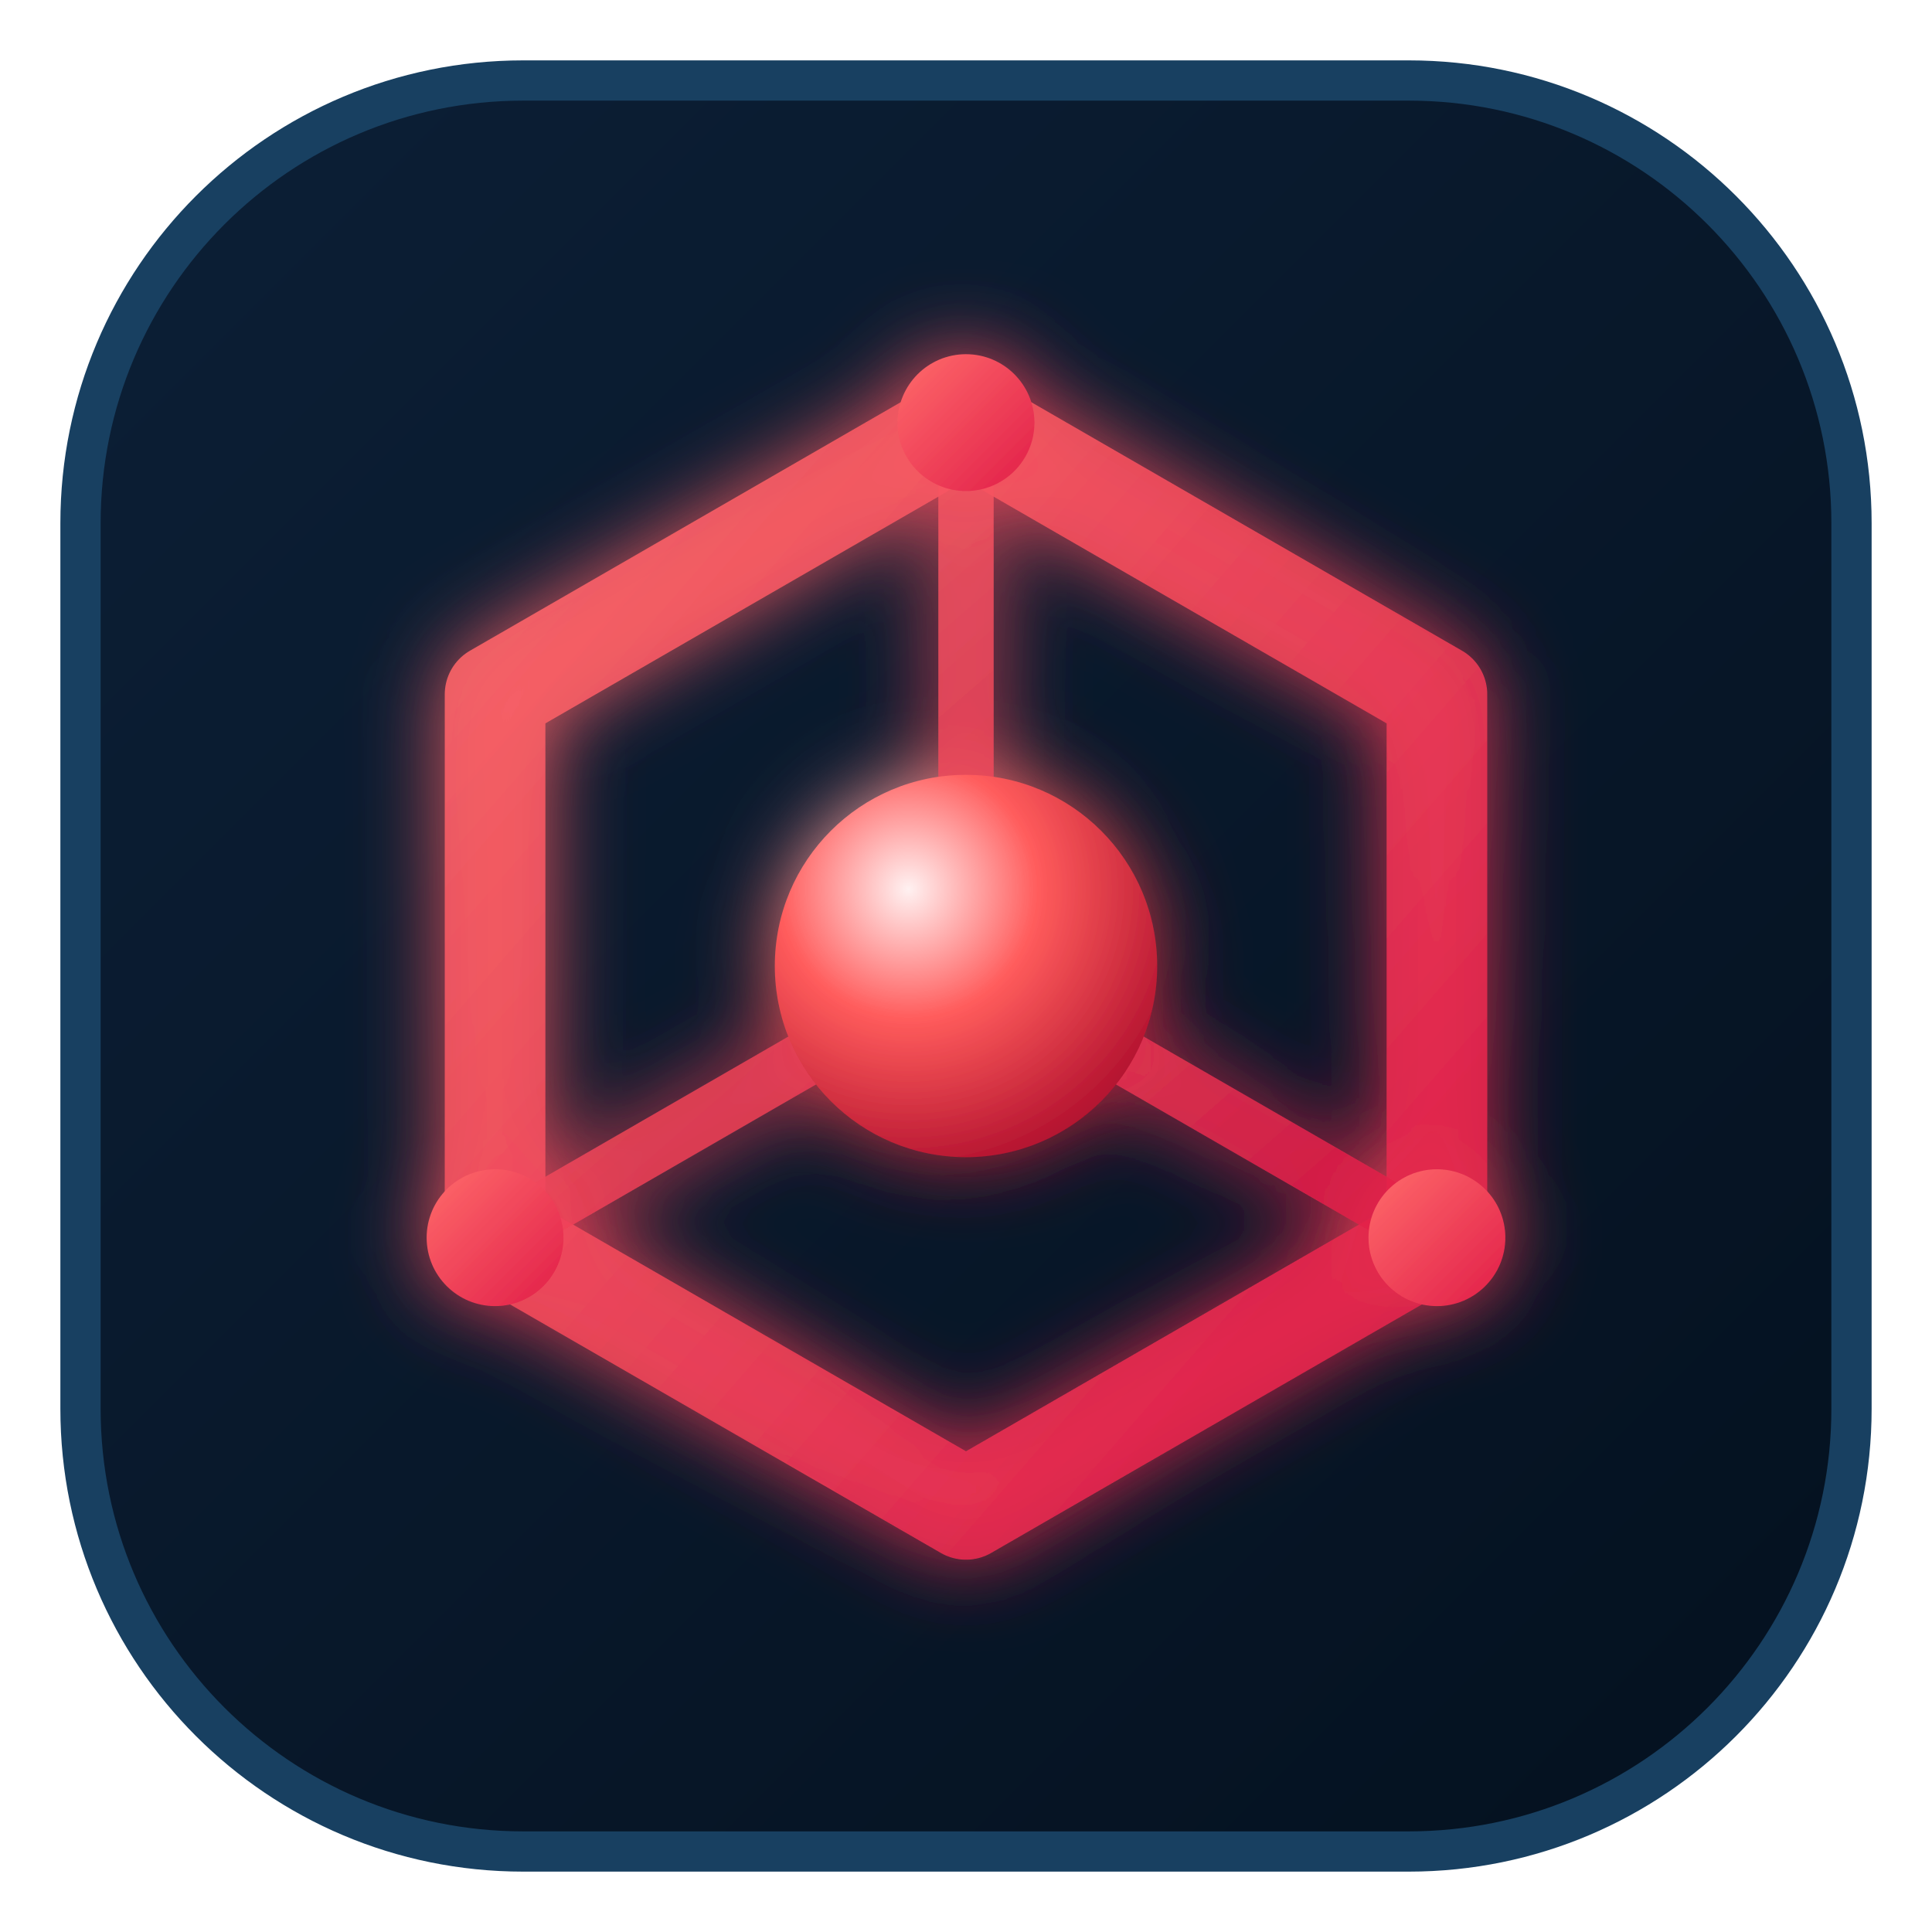
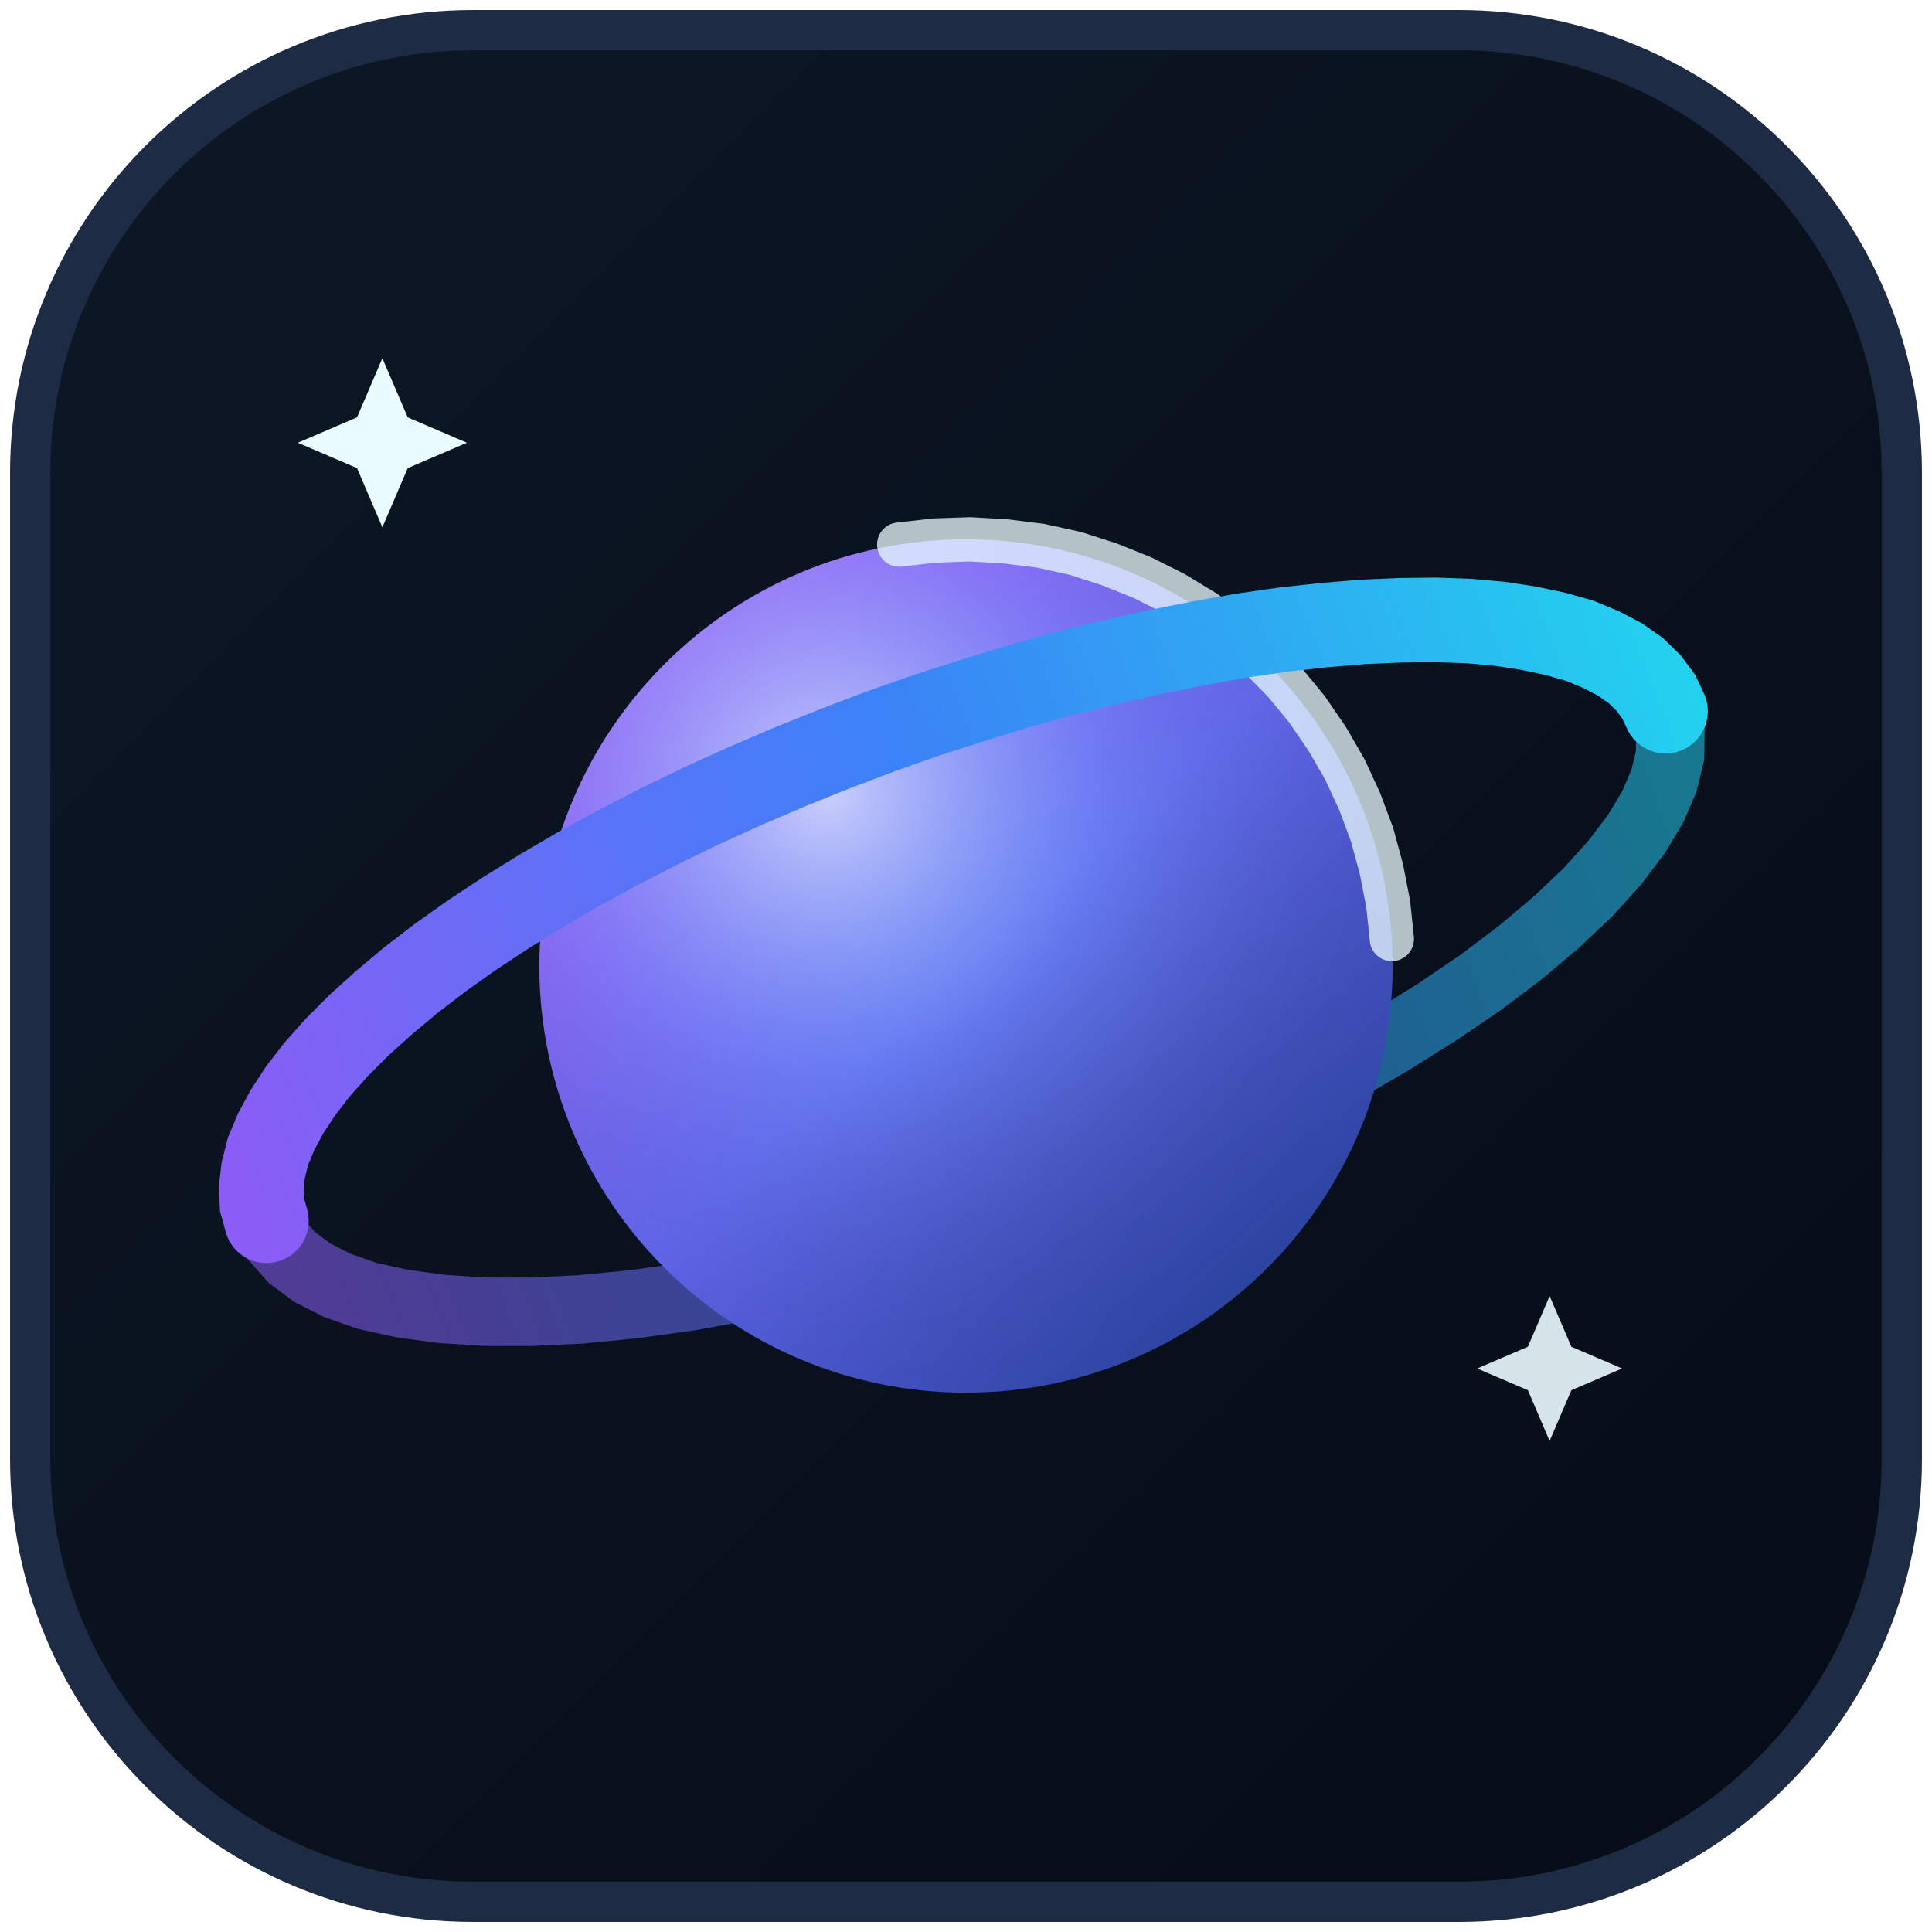
- <svg xmlns="http://www.w3.org/2000/svg" viewBox="0 0 96 96" role="img" aria-label="AISOC logo">
+ <svg xmlns="http://www.w3.org/2000/svg" viewBox="0 0 48 48" role="img" aria-label="AISOC logo">
  <defs>
-     <linearGradient id="bg" x1="0%" y1="0%" x2="100%" y2="100%">
-       <stop offset="0%" stop-color="#0c1f36" />
-       <stop offset="100%" stop-color="#04111f" />
+     <linearGradient id="tile" x1="0" y1="0" x2="48" y2="48" gradientUnits="userSpaceOnUse">
+       <stop offset="0" stop-color="#0d1726" />
+       <stop offset="1" stop-color="#060c17" />
    </linearGradient>
-     <linearGradient id="neon" x1="0%" y1="0%" x2="100%" y2="100%">
-       <stop offset="0%" stop-color="#ff6b6b" />
-       <stop offset="100%" stop-color="#e11d48" />
+     <linearGradient id="body" x1="15" y1="14" x2="33" y2="34" gradientUnits="userSpaceOnUse">
+       <stop offset="0" stop-color="#a855f7" />
+       <stop offset="0.5" stop-color="#6366f1" />
+       <stop offset="1" stop-color="#1e3a8a" />
    </linearGradient>
-     <radialGradient id="core" cx="35%" cy="30%" r="75%">
-       <stop offset="0%" stop-color="#fff1f1" />
-       <stop offset="45%" stop-color="#ff5c5c" />
-       <stop offset="100%" stop-color="#b3122f" />
+     <radialGradient id="lit" cx="0.34" cy="0.3" r="0.72">
+       <stop offset="0" stop-color="#eafcff" stop-opacity="0.7" />
+       <stop offset="0.45" stop-color="#7dd3fc" stop-opacity="0.18" />
+       <stop offset="1" stop-color="#000000" stop-opacity="0" />
    </radialGradient>
-     <filter id="glow" x="-60%" y="-60%" width="220%" height="220%">
-       <feGaussianBlur stdDeviation="2.1" result="blur" />
-       <feMerge>
-         <feMergeNode in="blur" />
-         <feMergeNode in="SourceGraphic" />
-       </feMerge>
-     </filter>
+     <linearGradient id="ring" x1="6" y1="30" x2="42" y2="16" gradientUnits="userSpaceOnUse">
+       <stop offset="0" stop-color="#8b5cf6" />
+       <stop offset="0.5" stop-color="#3b82f6" />
+       <stop offset="1" stop-color="#22d3ee" />
+     </linearGradient>
  </defs>
-   <rect x="4" y="4" width="88" height="88" rx="22" fill="url(#bg)" stroke="#184061" stroke-width="2" />
-   <g filter="url(#glow)">
-     <path d="M48 21L71.4 34.5V61.5L48 75L24.6 61.5V34.5Z" fill="none" stroke="url(#neon)" stroke-width="5" stroke-linejoin="round" opacity="0.9" />
-     <path d="M48 48V21M48 48L71.4 61.5M48 48L24.6 61.5" fill="none" stroke="url(#neon)" stroke-width="2.75" stroke-linecap="round" opacity="0.85" />
-     <circle cx="48" cy="21" r="3.4" fill="url(#neon)" />
-     <circle cx="71.4" cy="61.5" r="3.4" fill="url(#neon)" />
-     <circle cx="24.6" cy="61.5" r="3.4" fill="url(#neon)" />
-     <circle cx="48" cy="48" r="9.5" fill="url(#core)" />
+   <rect x="0.75" y="0.75" width="46.5" height="46.5" rx="11" fill="url(#tile)" stroke="#1e2b45" stroke-width="1" />
+   <g fill="#eafcff">
+     <path d="M9.5 8.9L10.13 10.37L11.6 11L10.13 11.63L9.5 13.1L8.87 11.63L7.4 11L8.87 10.37Z" />
+     <path d="M38.5 32.2L39.04 33.46L40.3 34L39.04 34.54L38.5 35.8L37.96 34.54L36.7 34L37.96 33.46Z" opacity="0.9" />
  </g>
+   <path d="M41.38 17.67 L41.50 18.20 L41.49 18.78 L41.34 19.40 L41.06 20.05 L40.65 20.73 L40.12 21.43 L39.46 22.16 L38.68 22.90 L37.79 23.65 L36.80 24.40 L35.71 25.14 L34.53 25.88 L33.27 26.61 L31.94 27.31 L30.55 27.99 L29.11 28.64 L27.63 29.25 L26.12 29.83 L24.60 30.36 L23.07 30.84 L21.55 31.27 L20.05 31.64 L18.57 31.95 L17.14 32.21 L15.77 32.40 L14.45 32.53 L13.21 32.59 L12.05 32.59 L10.98 32.52 L10.01 32.39 L9.14 32.20 L8.39 31.94 L7.76 31.62 L7.25 31.24 L6.87 30.81 L6.62 30.33 L6.50 29.80 L6.51 29.22 L6.66 28.60 L6.94 27.95 L7.35 27.27 L7.88 26.57 L8.54 25.84 L9.32 25.10 L10.21 24.35 L11.20 23.60 L12.29 22.86 L13.47 22.12 L14.73 21.39 L16.06 20.69 L17.45 20.01 L18.89 19.36 L20.37 18.75 L21.88 18.17 L23.40 17.64 L24.93 17.16 L26.45 16.73 L27.95 16.36 L29.43 16.05 L30.86 15.79 L32.23 15.60 L33.55 15.47 L34.79 15.41 L35.95 15.41 L37.02 15.48 L37.99 15.61 L38.86 15.80 L39.61 16.06 L40.24 16.38 L40.75 16.76 L41.13 17.19 L41.38 17.67 Z" fill="none" stroke="url(#ring)" stroke-width="1.7" opacity="0.55" />
+   <circle cx="24" cy="24" r="10.6" fill="url(#body)" />
+   <circle cx="24" cy="24" r="10.6" fill="url(#lit)" />
+   <path d="M22.34 13.53 L23.22 13.43 L24.10 13.40 L24.98 13.45 L25.86 13.56 L26.72 13.75 L27.56 14.02 L28.38 14.35 L29.16 14.74 L29.92 15.20 L30.63 15.73 L31.29 16.31 L31.91 16.94 L32.47 17.62 L32.97 18.35 L33.41 19.11 L33.78 19.91 L34.09 20.74 L34.32 21.59 L34.49 22.46 L34.58 23.33" fill="none" stroke="#eafcff" stroke-width="1.1" stroke-linecap="round" opacity="0.75" />
+   <path d="M6.62 30.33 L6.51 29.93 L6.49 29.51 L6.54 29.07 L6.66 28.60 L6.86 28.12 L7.13 27.62 L7.47 27.10 L7.88 26.57 L8.37 26.02 L8.92 25.47 L9.53 24.92 L10.21 24.35 L10.94 23.79 L11.73 23.23 L12.58 22.67 L13.47 22.12 L14.41 21.57 L15.39 21.04 L16.40 20.52 L17.45 20.01 L18.53 19.52 L19.63 19.05 L20.75 18.60 L21.88 18.17 L23.02 17.77 L24.17 17.40 L25.31 17.05 L26.45 16.73 L27.58 16.45 L28.69 16.20 L29.79 15.98 L30.86 15.79 L31.90 15.64 L32.90 15.53 L33.87 15.45 L34.79 15.41 L35.67 15.40 L36.50 15.43 L37.28 15.50 L37.99 15.61 L38.65 15.75 L39.25 15.92 L39.78 16.14 L40.24 16.38 L40.64 16.66 L40.96 16.97 L41.21 17.31 L41.38 17.67" fill="none" stroke="url(#ring)" stroke-width="2.1" stroke-linecap="round" />
</svg>
